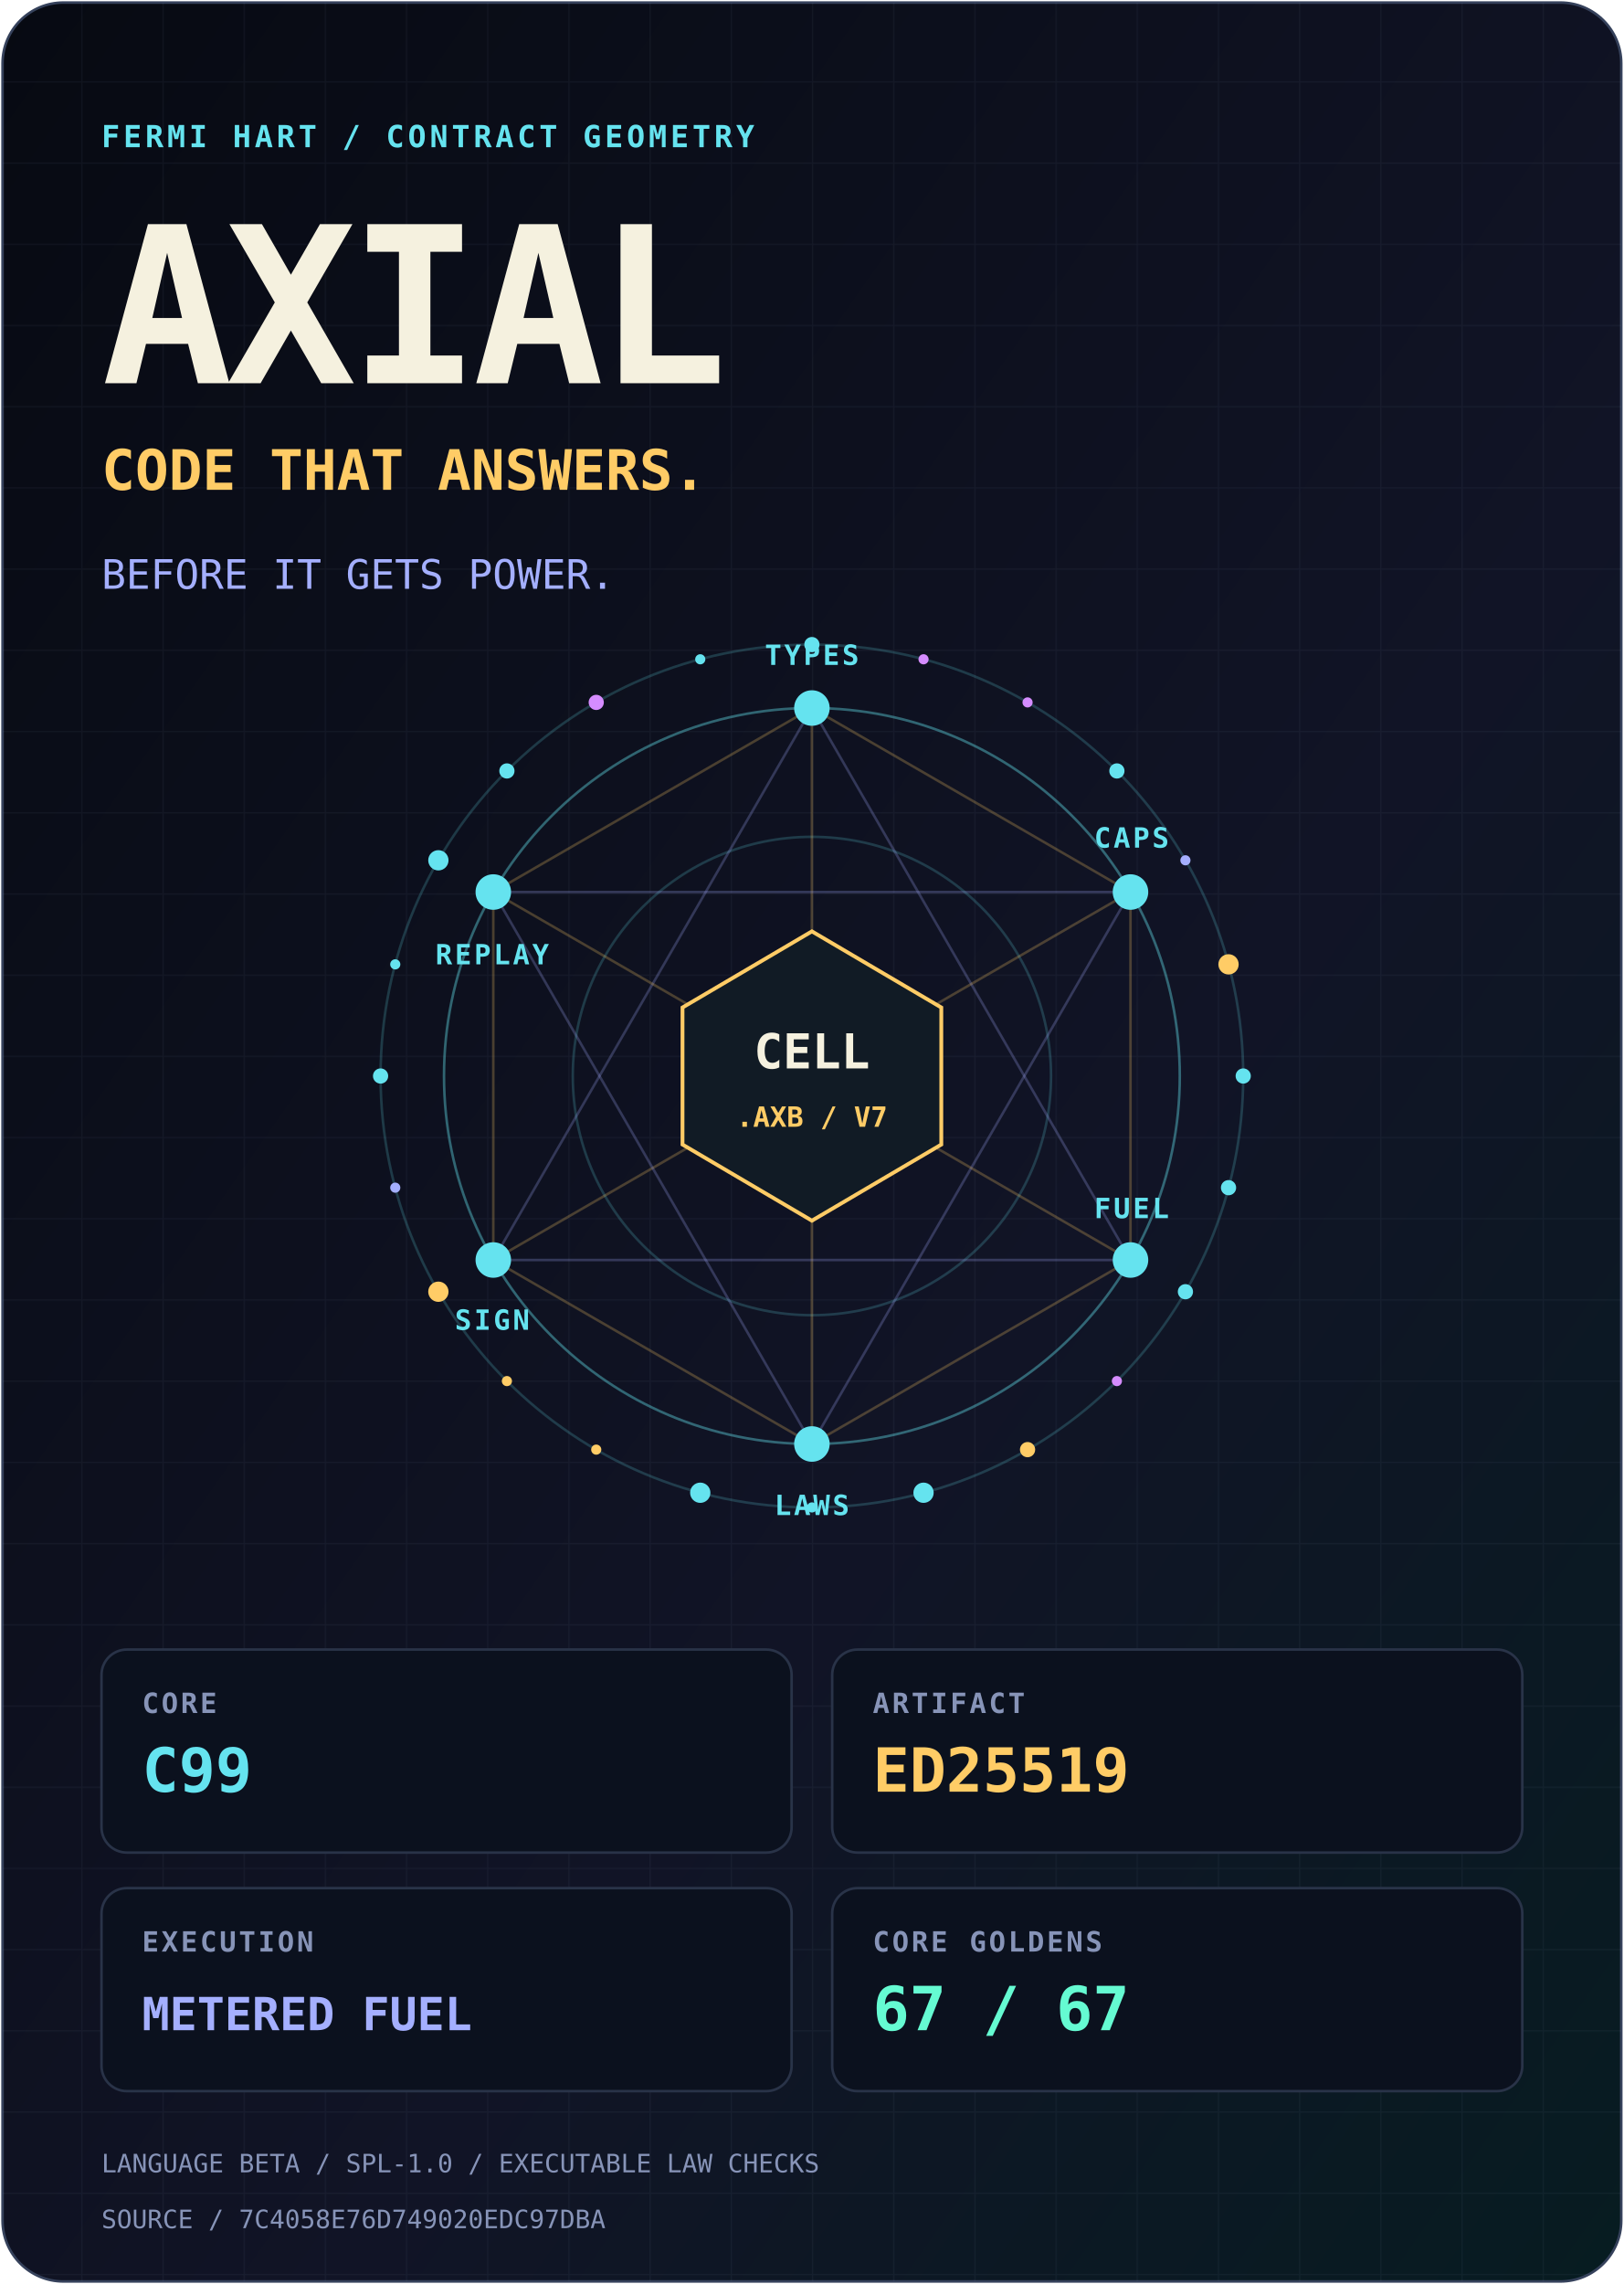
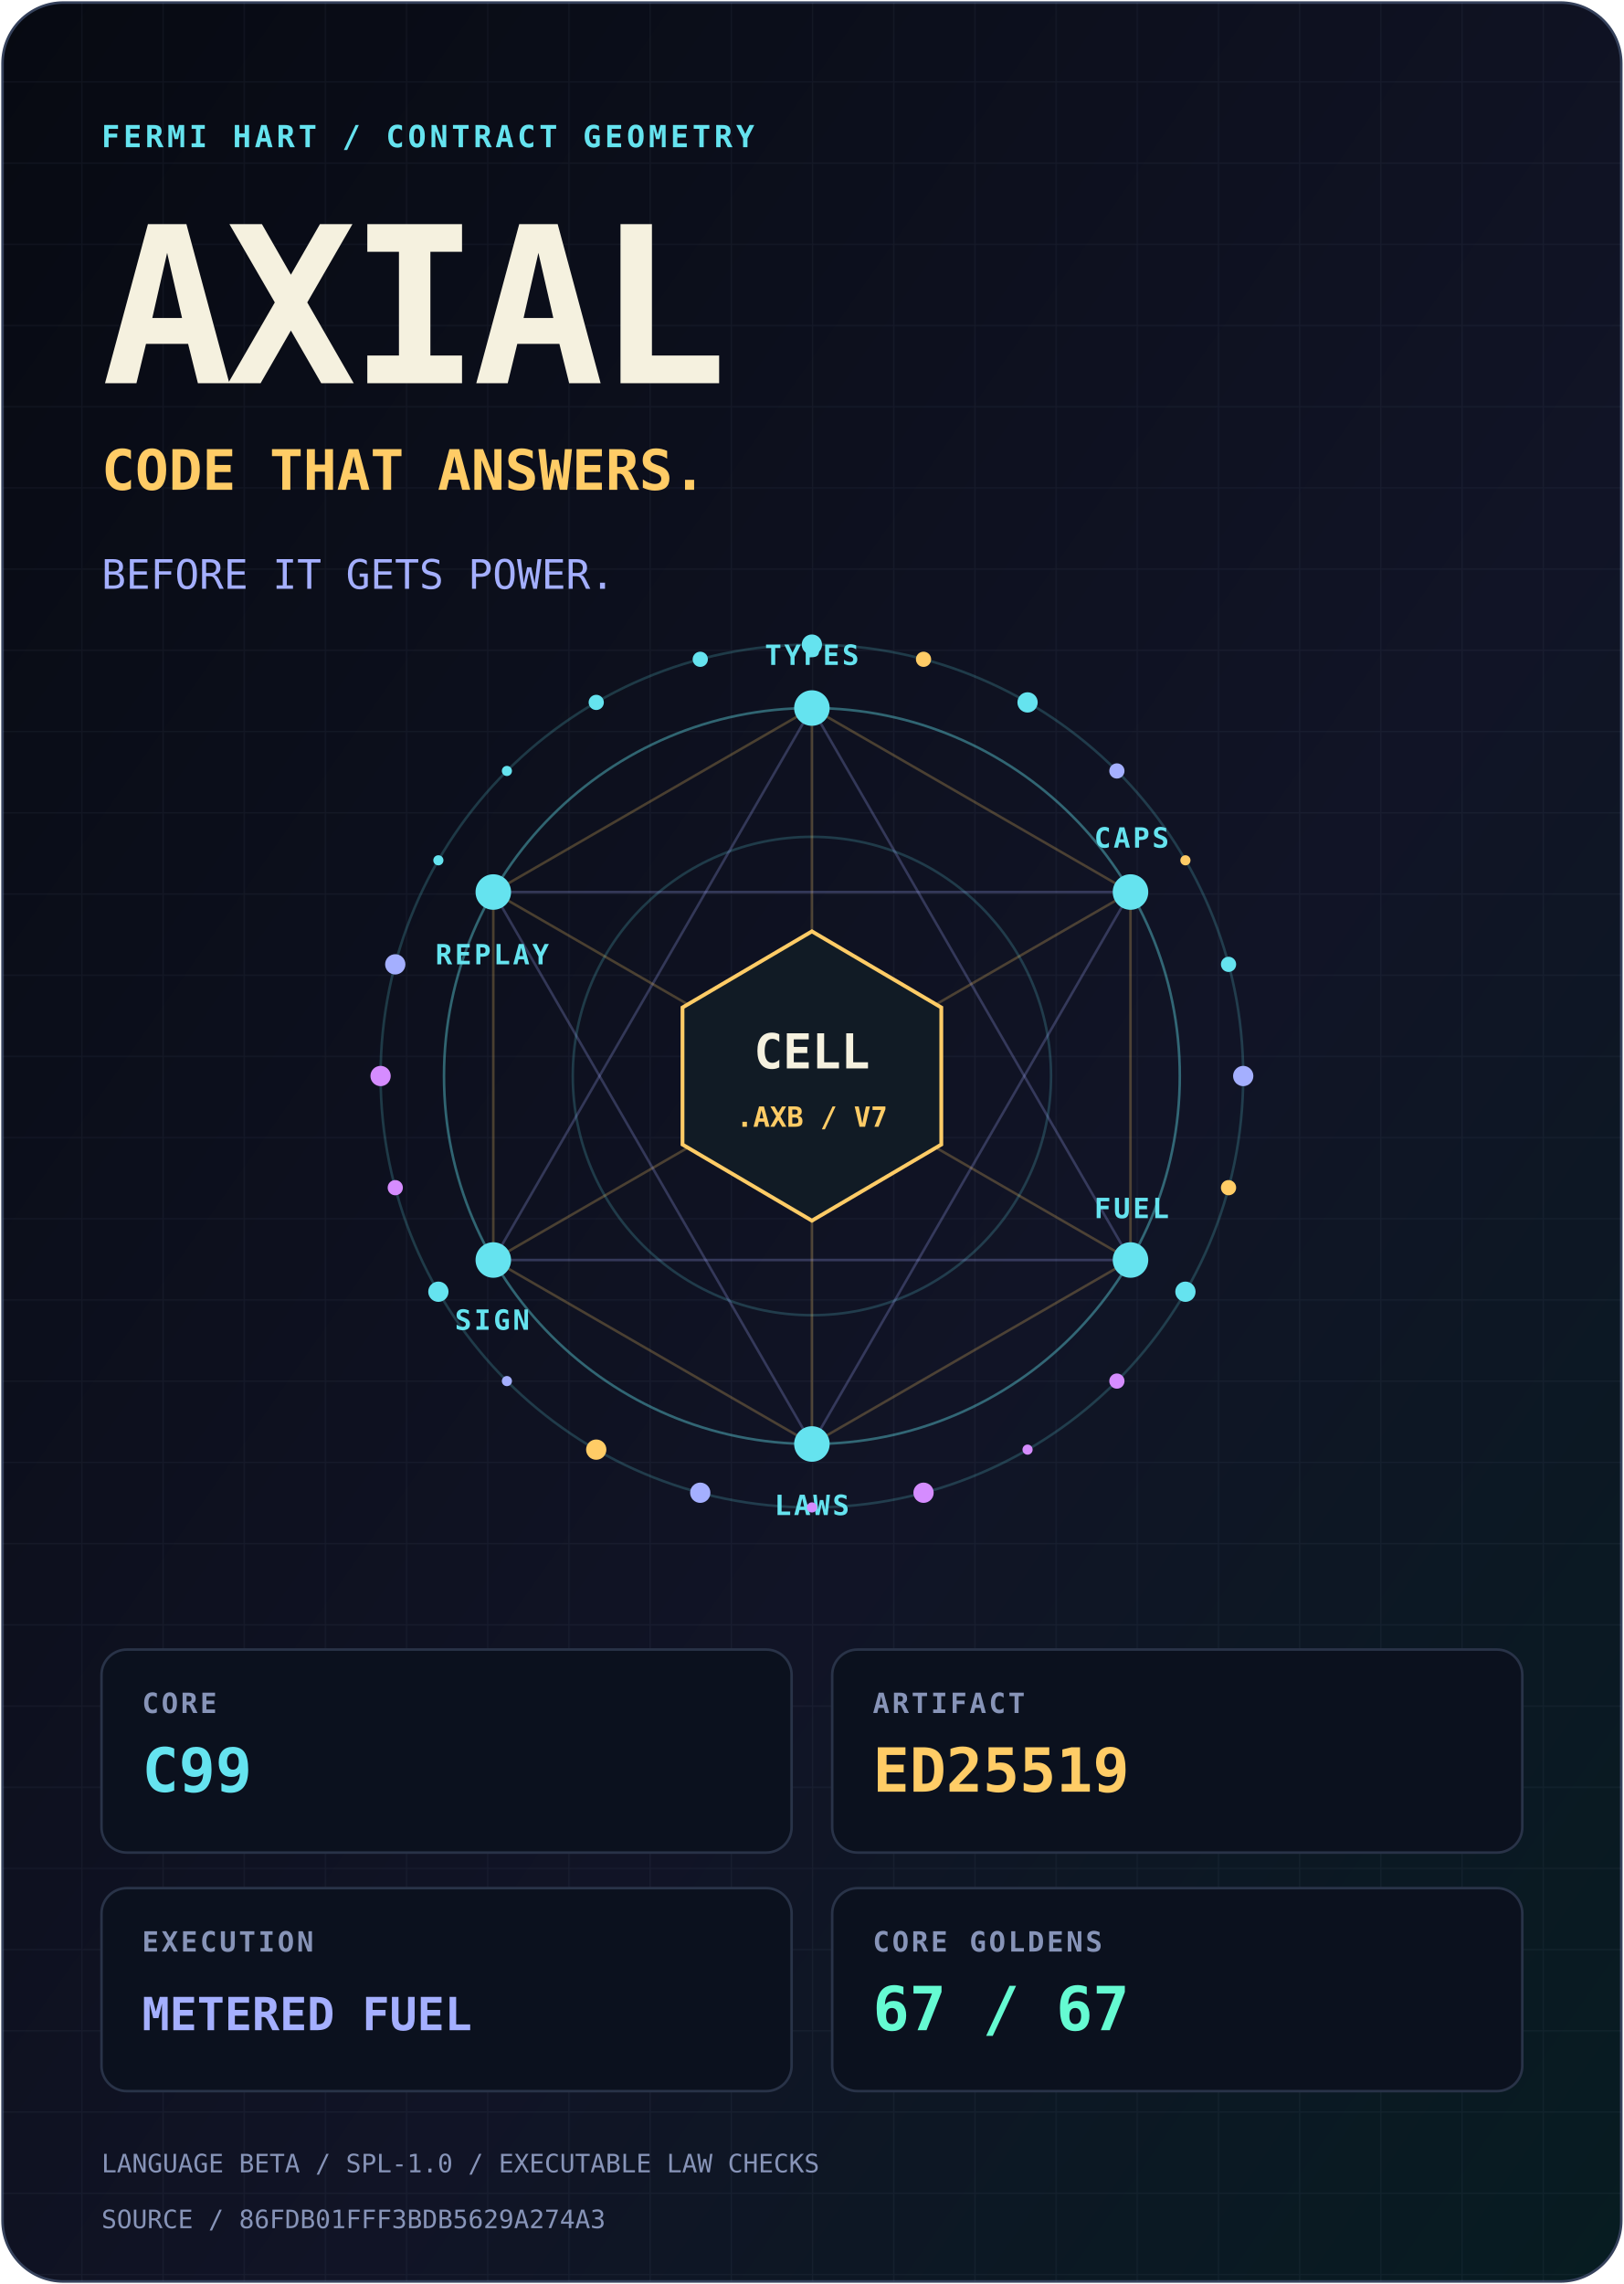
<svg xmlns="http://www.w3.org/2000/svg" viewBox="0 0 640 900" width="640" height="900" role="img" aria-labelledby="title desc">
  <defs>
    <linearGradient id="bg" x2="1" y2="1">
      <stop stop-color="#070a12" />
      <stop offset=".6" stop-color="#111426" />
      <stop offset="1" stop-color="#071c21" />
    </linearGradient>
    <pattern id="grid" width="32" height="32" patternUnits="userSpaceOnUse">
      <path d="M32 0H0V32" fill="none" stroke="#8794b8" stroke-opacity=".07" />
    </pattern>
  </defs>
  <rect x="1" y="1" width="638" height="898" rx="24" fill="url(#bg)" stroke="#35415b" />
  <rect x="1" y="1" width="638" height="898" rx="24" fill="url(#grid)" />
  <text x="40" y="58" fill="#65e3ef" font-family="DejaVu Sans Mono,monospace" font-size="12" font-weight="700" text-anchor="start" letter-spacing="1.4">FERMI HART / CONTRACT GEOMETRY</text>
  <text x="40" y="151" fill="#f5f1df" font-family="DejaVu Sans Mono,monospace" font-size="86" font-weight="700" text-anchor="start" letter-spacing="-3">AXIAL</text>
  <text x="40" y="193" fill="#ffcc66" font-family="DejaVu Sans Mono,monospace" font-size="22" font-weight="700" text-anchor="start" letter-spacing="0">CODE THAT ANSWERS.</text>
  <text x="40" y="232" fill="#a4afff" font-family="DejaVu Sans Mono,monospace" font-size="16" font-weight="400" text-anchor="start" letter-spacing="0">BEFORE IT GETS POWER.</text>
  <circle cx="320" cy="424" r="170" fill="none" stroke="#65e3ef" stroke-opacity=".2" />
  <circle cx="320" cy="424" r="145" fill="none" stroke="#65e3ef" stroke-opacity=".4" />
  <circle cx="320" cy="424" r="94.25" fill="none" stroke="#65e3ef" stroke-opacity=".2" />
  <path d="M320.00,279.00L445.57,351.50" fill="none" stroke="#ffcc66" stroke-opacity=".25" />
  <path d="M320.00,279.00L445.57,496.50" fill="none" stroke="#a4afff" stroke-opacity=".25" />
  <path d="M320.00,279.00L320.00,569.00" fill="none" stroke="#ffcc66" stroke-opacity=".25" />
  <path d="M320.00,279.00L194.43,496.50" fill="none" stroke="#a4afff" stroke-opacity=".25" />
  <path d="M320.00,279.00L194.43,351.50" fill="none" stroke="#ffcc66" stroke-opacity=".25" />
  <path d="M445.57,351.50L445.57,496.50" fill="none" stroke="#ffcc66" stroke-opacity=".25" />
  <path d="M445.57,351.50L320.00,569.00" fill="none" stroke="#a4afff" stroke-opacity=".25" />
  <path d="M445.57,351.50L194.43,496.50" fill="none" stroke="#ffcc66" stroke-opacity=".25" />
  <path d="M445.57,351.50L194.43,351.50" fill="none" stroke="#a4afff" stroke-opacity=".25" />
  <path d="M445.57,496.50L320.00,569.00" fill="none" stroke="#ffcc66" stroke-opacity=".25" />
  <path d="M445.57,496.50L194.43,496.50" fill="none" stroke="#a4afff" stroke-opacity=".25" />
  <path d="M445.57,496.50L194.43,351.50" fill="none" stroke="#ffcc66" stroke-opacity=".25" />
  <path d="M320.00,569.00L194.43,496.50" fill="none" stroke="#ffcc66" stroke-opacity=".25" />
  <path d="M320.00,569.00L194.43,351.50" fill="none" stroke="#a4afff" stroke-opacity=".25" />
  <path d="M194.43,496.50L194.43,351.50" fill="none" stroke="#ffcc66" stroke-opacity=".25" />
  <circle cx="320.00" cy="279.00" r="7" fill="#65e3ef" />
  <text x="320" y="262" fill="#65e3ef" font-family="DejaVu Sans Mono,monospace" font-size="11" font-weight="700" text-anchor="middle" letter-spacing="1">TYPES</text>
  <circle cx="445.57" cy="351.50" r="7" fill="#65e3ef" />
  <text x="446" y="334" fill="#65e3ef" font-family="DejaVu Sans Mono,monospace" font-size="11" font-weight="700" text-anchor="middle" letter-spacing="1">CAPS</text>
  <circle cx="445.57" cy="496.50" r="7" fill="#65e3ef" />
  <text x="446" y="480" fill="#65e3ef" font-family="DejaVu Sans Mono,monospace" font-size="11" font-weight="700" text-anchor="middle" letter-spacing="1">FUEL</text>
  <circle cx="320.00" cy="569.00" r="7" fill="#65e3ef" />
  <text x="320" y="597" fill="#65e3ef" font-family="DejaVu Sans Mono,monospace" font-size="11" font-weight="700" text-anchor="middle" letter-spacing="1">LAWS</text>
  <circle cx="194.43" cy="496.50" r="7" fill="#65e3ef" />
  <text x="194" y="524" fill="#65e3ef" font-family="DejaVu Sans Mono,monospace" font-size="11" font-weight="700" text-anchor="middle" letter-spacing="1">SIGN</text>
  <circle cx="194.43" cy="351.50" r="7" fill="#65e3ef" />
  <text x="194" y="380" fill="#65e3ef" font-family="DejaVu Sans Mono,monospace" font-size="11" font-weight="700" text-anchor="middle" letter-spacing="1">REPLAY</text>
-   <circle cx="490.00" cy="424.00" r="3" fill="#65e3ef" />
-   <circle cx="484.21" cy="468.00" r="3" fill="#65e3ef" />
-   <circle cx="467.22" cy="509.00" r="3" fill="#65e3ef" />
-   <circle cx="440.21" cy="544.21" r="2" fill="#d58cff" />
-   <circle cx="405.00" cy="571.22" r="3" fill="#ffcc66" />
-   <circle cx="364.00" cy="588.21" r="4" fill="#65e3ef" />
-   <circle cx="320.00" cy="594.00" r="2" fill="#65e3ef" />
-   <circle cx="276.00" cy="588.21" r="4" fill="#65e3ef" />
-   <circle cx="235.00" cy="571.22" r="2" fill="#ffcc66" />
-   <circle cx="199.79" cy="544.21" r="2" fill="#ffcc66" />
-   <circle cx="172.78" cy="509.00" r="4" fill="#ffcc66" />
-   <circle cx="155.79" cy="468.00" r="2" fill="#a4afff" />
-   <circle cx="150.00" cy="424.00" r="3" fill="#65e3ef" />
-   <circle cx="155.79" cy="380.00" r="2" fill="#65e3ef" />
-   <circle cx="172.78" cy="339.00" r="4" fill="#65e3ef" />
-   <circle cx="199.79" cy="303.79" r="3" fill="#65e3ef" />
-   <circle cx="235.00" cy="276.78" r="3" fill="#d58cff" />
-   <circle cx="276.00" cy="259.79" r="2" fill="#65e3ef" />
-   <circle cx="320.00" cy="254.00" r="3" fill="#65e3ef" />
-   <circle cx="364.00" cy="259.79" r="2" fill="#d58cff" />
-   <circle cx="405.00" cy="276.78" r="2" fill="#d58cff" />
-   <circle cx="440.21" cy="303.79" r="3" fill="#65e3ef" />
-   <circle cx="467.22" cy="339.00" r="2" fill="#a4afff" />
-   <circle cx="484.21" cy="380.00" r="4" fill="#ffcc66" />
+   <circle cx="490.00" cy="424.00" r="4" fill="#a4afff" />
+   <circle cx="484.21" cy="468.00" r="3" fill="#ffcc66" />
+   <circle cx="467.22" cy="509.00" r="4" fill="#65e3ef" />
+   <circle cx="440.21" cy="544.21" r="3" fill="#d58cff" />
+   <circle cx="405.00" cy="571.22" r="2" fill="#d58cff" />
+   <circle cx="364.00" cy="588.21" r="4" fill="#d58cff" />
+   <circle cx="320.00" cy="594.00" r="2" fill="#d58cff" />
+   <circle cx="276.00" cy="588.21" r="4" fill="#a4afff" />
+   <circle cx="235.00" cy="571.22" r="4" fill="#ffcc66" />
+   <circle cx="199.79" cy="544.21" r="2" fill="#a4afff" />
+   <circle cx="172.78" cy="509.00" r="4" fill="#65e3ef" />
+   <circle cx="155.79" cy="468.00" r="3" fill="#d58cff" />
+   <circle cx="150.00" cy="424.00" r="4" fill="#d58cff" />
+   <circle cx="155.79" cy="380.00" r="4" fill="#a4afff" />
+   <circle cx="172.78" cy="339.00" r="2" fill="#65e3ef" />
+   <circle cx="199.79" cy="303.79" r="2" fill="#65e3ef" />
+   <circle cx="235.00" cy="276.78" r="3" fill="#65e3ef" />
+   <circle cx="276.00" cy="259.79" r="3" fill="#65e3ef" />
+   <circle cx="320.00" cy="254.00" r="4" fill="#65e3ef" />
+   <circle cx="364.00" cy="259.79" r="3" fill="#ffcc66" />
+   <circle cx="405.00" cy="276.78" r="4" fill="#65e3ef" />
+   <circle cx="440.21" cy="303.79" r="3" fill="#a4afff" />
+   <circle cx="467.22" cy="339.00" r="2" fill="#ffcc66" />
+   <circle cx="484.21" cy="380.00" r="3" fill="#65e3ef" />
  <path d="M320,367L371,397V451L320,481L269,451V397Z" fill="#111b25" stroke="#ffcc66" stroke-width="1.5" />
  <text x="320" y="421" fill="#f5f1df" font-family="DejaVu Sans Mono,monospace" font-size="19" font-weight="700" text-anchor="middle" letter-spacing="0">CELL</text>
  <text x="320" y="444" fill="#ffcc66" font-family="DejaVu Sans Mono,monospace" font-size="11" font-weight="700" text-anchor="middle" letter-spacing="0">.AXB / V7</text>
  <rect x="40" y="650" width="272" height="80" rx="10" fill="#0b111e" stroke="#293348" />
  <text x="56" y="675" fill="#8794b8" font-family="DejaVu Sans Mono,monospace" font-size="11" font-weight="700" text-anchor="start" letter-spacing="1">CORE</text>
  <text x="56" y="706" fill="#65e3ef" font-family="DejaVu Sans Mono,monospace" font-size="24" font-weight="700" text-anchor="start" letter-spacing="0">C99</text>
  <rect x="328" y="650" width="272" height="80" rx="10" fill="#0b111e" stroke="#293348" />
  <text x="344" y="675" fill="#8794b8" font-family="DejaVu Sans Mono,monospace" font-size="11" font-weight="700" text-anchor="start" letter-spacing="1">ARTIFACT</text>
  <text x="344" y="706" fill="#ffcc66" font-family="DejaVu Sans Mono,monospace" font-size="24" font-weight="700" text-anchor="start" letter-spacing="0">ED25519</text>
  <rect x="40" y="744" width="272" height="80" rx="10" fill="#0b111e" stroke="#293348" />
  <text x="56" y="769" fill="#8794b8" font-family="DejaVu Sans Mono,monospace" font-size="11" font-weight="700" text-anchor="start" letter-spacing="1">EXECUTION</text>
  <text x="56" y="800" fill="#a4afff" font-family="DejaVu Sans Mono,monospace" font-size="18" font-weight="700" text-anchor="start" letter-spacing="0">METERED FUEL</text>
  <rect x="328" y="744" width="272" height="80" rx="10" fill="#0b111e" stroke="#293348" />
  <text x="344" y="769" fill="#8794b8" font-family="DejaVu Sans Mono,monospace" font-size="11" font-weight="700" text-anchor="start" letter-spacing="1">CORE GOLDENS</text>
  <text x="344" y="800" fill="#65fbd2" font-family="DejaVu Sans Mono,monospace" font-size="24" font-weight="700" text-anchor="start" letter-spacing="0">67 / 67</text>
  <text x="40" y="856" fill="#8794b8" font-family="DejaVu Sans Mono,monospace" font-size="10" font-weight="400" text-anchor="start" letter-spacing="0">LANGUAGE BETA / SPL-1.0 / EXECUTABLE LAW CHECKS</text>
-   <text x="40" y="878" fill="#8794b8" font-family="DejaVu Sans Mono,monospace" font-size="10" font-weight="400" text-anchor="start" letter-spacing="0">SOURCE / 7C4058E76D749020EDC97DBA</text>
+   <text x="40" y="878" fill="#8794b8" font-family="DejaVu Sans Mono,monospace" font-size="10" font-weight="400" text-anchor="start" letter-spacing="0">SOURCE / 86FDB01FFF3BDB5629A274A3</text>
</svg>
